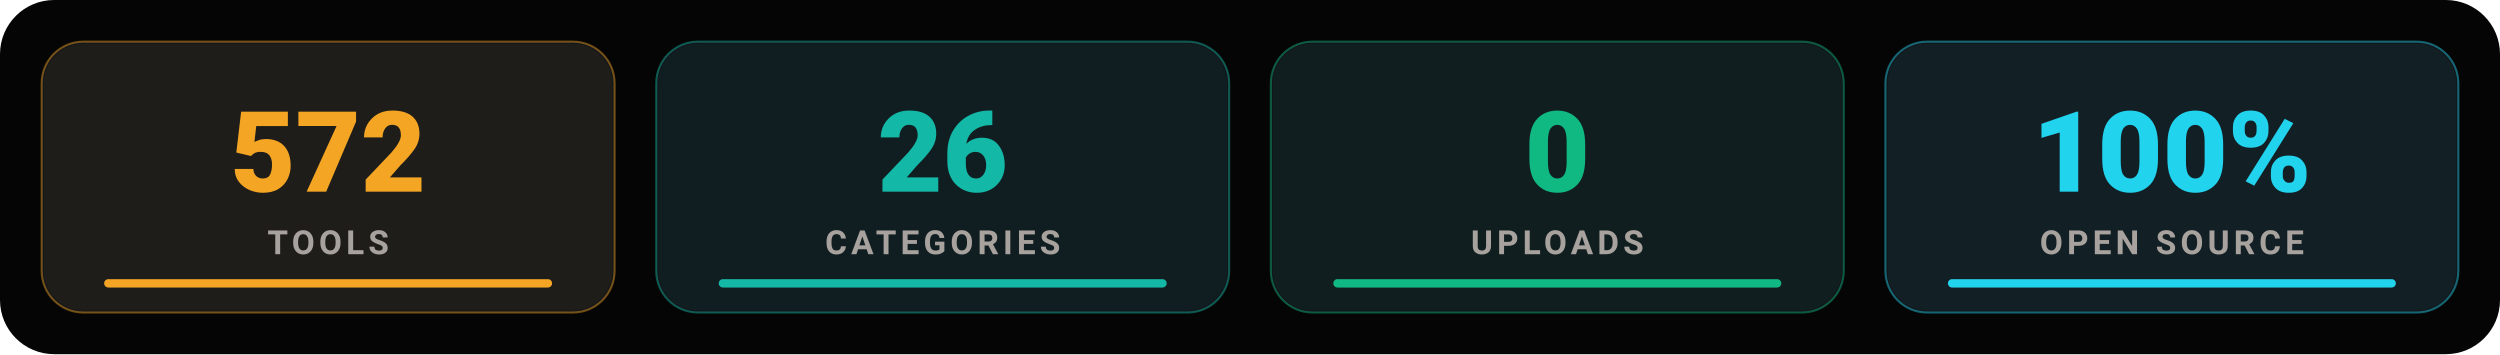
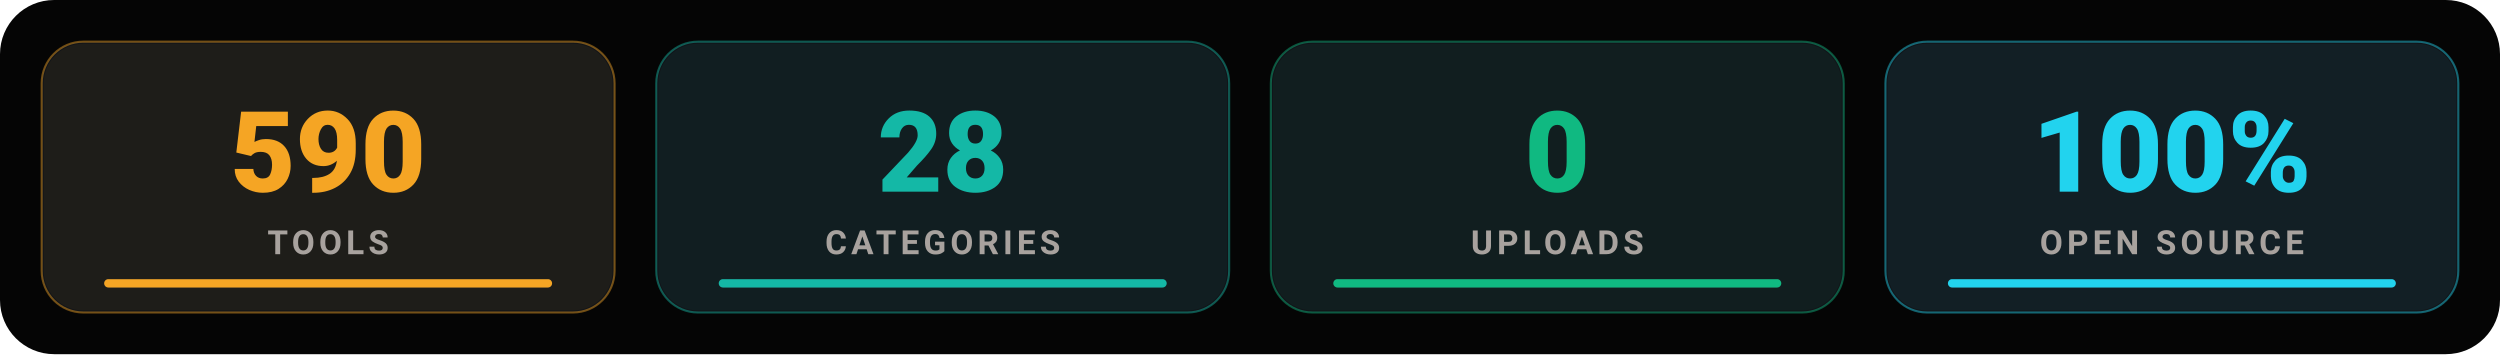
- <svg xmlns="http://www.w3.org/2000/svg" width="1200" height="170" viewBox="0 0 1200 170" role="img" aria-label="572 tools, 26 categories, 0 uploads, 100% open source">
+ <svg xmlns="http://www.w3.org/2000/svg" width="1200" height="170" viewBox="0 0 1200 170" role="img" aria-label="590 tools, 28 categories, 0 uploads, 100% open source">
  <g font-family="system-ui,-apple-system,'Segoe UI',Roboto,Helvetica,Arial,sans-serif">
    <rect width="1200" height="170" rx="26" fill="#050505" />
    <g transform="translate(20.0 20)">
      <rect width="275.0" height="130" rx="20" fill="#111418" stroke="#F5A524" stroke-opacity=".45" />
      <rect x="1" y="1" width="273.0" height="128" rx="19" fill="#F5A524" opacity=".06">
        <animate attributeName="opacity" values=".04;.14;.04" dur="3s" begin="0.0s" repeatCount="indefinite" />
      </rect>
      <g>
        <animateTransform attributeName="transform" type="translate" values="0 14;0 0;0 0" keyTimes="0;.12;1" dur="8s" begin="0.0s" repeatCount="indefinite" />
-         <text x="137.5" y="72" text-anchor="middle" font-size="54" font-weight="800" fill="#F5A524">572<animate attributeName="opacity" values="0;1;1" keyTimes="0;.12;1" dur="8s" begin="0.0s" repeatCount="indefinite" />
+         <text x="137.5" y="72" text-anchor="middle" font-size="54" font-weight="800" fill="#F5A524">590<animate attributeName="opacity" values="0;1;1" keyTimes="0;.12;1" dur="8s" begin="0.0s" repeatCount="indefinite" />
        </text>
      </g>
      <text x="137.5" y="102" text-anchor="middle" font-size="16" font-weight="600" letter-spacing="2" fill="#A8A29E">TOOLS</text>
      <rect x="30" y="114" width="215.0" height="4" rx="2" fill="#262A31" />
      <rect x="30" y="114" width="215.0" height="4" rx="2" fill="#F5A524">
        <animate attributeName="width" values="0;215.0;215.0" keyTimes="0;.3;1" dur="8s" begin="0.0s" repeatCount="indefinite" />
      </rect>
    </g>
    <g transform="translate(315.0 20)">
      <rect width="275.0" height="130" rx="20" fill="#111418" stroke="#14B8A6" stroke-opacity=".45" />
      <rect x="1" y="1" width="273.0" height="128" rx="19" fill="#14B8A6" opacity=".06">
        <animate attributeName="opacity" values=".04;.14;.04" dur="3s" begin="0.25s" repeatCount="indefinite" />
      </rect>
      <g>
        <animateTransform attributeName="transform" type="translate" values="0 14;0 0;0 0" keyTimes="0;.12;1" dur="8s" begin="0.25s" repeatCount="indefinite" />
-         <text x="137.5" y="72" text-anchor="middle" font-size="54" font-weight="800" fill="#14B8A6">26<animate attributeName="opacity" values="0;1;1" keyTimes="0;.12;1" dur="8s" begin="0.25s" repeatCount="indefinite" />
+         <text x="137.5" y="72" text-anchor="middle" font-size="54" font-weight="800" fill="#14B8A6">28<animate attributeName="opacity" values="0;1;1" keyTimes="0;.12;1" dur="8s" begin="0.25s" repeatCount="indefinite" />
        </text>
      </g>
      <text x="137.5" y="102" text-anchor="middle" font-size="16" font-weight="600" letter-spacing="2" fill="#A8A29E">CATEGORIES</text>
      <rect x="30" y="114" width="215.0" height="4" rx="2" fill="#262A31" />
      <rect x="30" y="114" width="215.0" height="4" rx="2" fill="#14B8A6">
        <animate attributeName="width" values="0;215.0;215.0" keyTimes="0;.3;1" dur="8s" begin="0.25s" repeatCount="indefinite" />
      </rect>
    </g>
    <g transform="translate(610.0 20)">
      <rect width="275.0" height="130" rx="20" fill="#111418" stroke="#10B981" stroke-opacity=".45" />
      <rect x="1" y="1" width="273.0" height="128" rx="19" fill="#10B981" opacity=".06">
        <animate attributeName="opacity" values=".04;.14;.04" dur="3s" begin="0.5s" repeatCount="indefinite" />
      </rect>
      <g>
        <animateTransform attributeName="transform" type="translate" values="0 14;0 0;0 0" keyTimes="0;.12;1" dur="8s" begin="0.5s" repeatCount="indefinite" />
        <text x="137.5" y="72" text-anchor="middle" font-size="54" font-weight="800" fill="#10B981">0<animate attributeName="opacity" values="0;1;1" keyTimes="0;.12;1" dur="8s" begin="0.5s" repeatCount="indefinite" />
        </text>
      </g>
      <text x="137.5" y="102" text-anchor="middle" font-size="16" font-weight="600" letter-spacing="2" fill="#A8A29E">UPLOADS</text>
      <rect x="30" y="114" width="215.0" height="4" rx="2" fill="#262A31" />
      <rect x="30" y="114" width="215.0" height="4" rx="2" fill="#10B981">
        <animate attributeName="width" values="0;215.0;215.0" keyTimes="0;.3;1" dur="8s" begin="0.5s" repeatCount="indefinite" />
      </rect>
    </g>
    <g transform="translate(905.0 20)">
      <rect width="275.0" height="130" rx="20" fill="#111418" stroke="#22D3EE" stroke-opacity=".45" />
      <rect x="1" y="1" width="273.0" height="128" rx="19" fill="#22D3EE" opacity=".06">
        <animate attributeName="opacity" values=".04;.14;.04" dur="3s" begin="0.75s" repeatCount="indefinite" />
      </rect>
      <g>
        <animateTransform attributeName="transform" type="translate" values="0 14;0 0;0 0" keyTimes="0;.12;1" dur="8s" begin="0.75s" repeatCount="indefinite" />
        <text x="137.5" y="72" text-anchor="middle" font-size="54" font-weight="800" fill="#22D3EE">100%<animate attributeName="opacity" values="0;1;1" keyTimes="0;.12;1" dur="8s" begin="0.75s" repeatCount="indefinite" />
        </text>
      </g>
      <text x="137.5" y="102" text-anchor="middle" font-size="16" font-weight="600" letter-spacing="2" fill="#A8A29E">OPEN SOURCE</text>
      <rect x="30" y="114" width="215.0" height="4" rx="2" fill="#262A31" />
      <rect x="30" y="114" width="215.0" height="4" rx="2" fill="#22D3EE">
        <animate attributeName="width" values="0;215.0;215.0" keyTimes="0;.3;1" dur="8s" begin="0.75s" repeatCount="indefinite" />
      </rect>
    </g>
  </g>
</svg>
